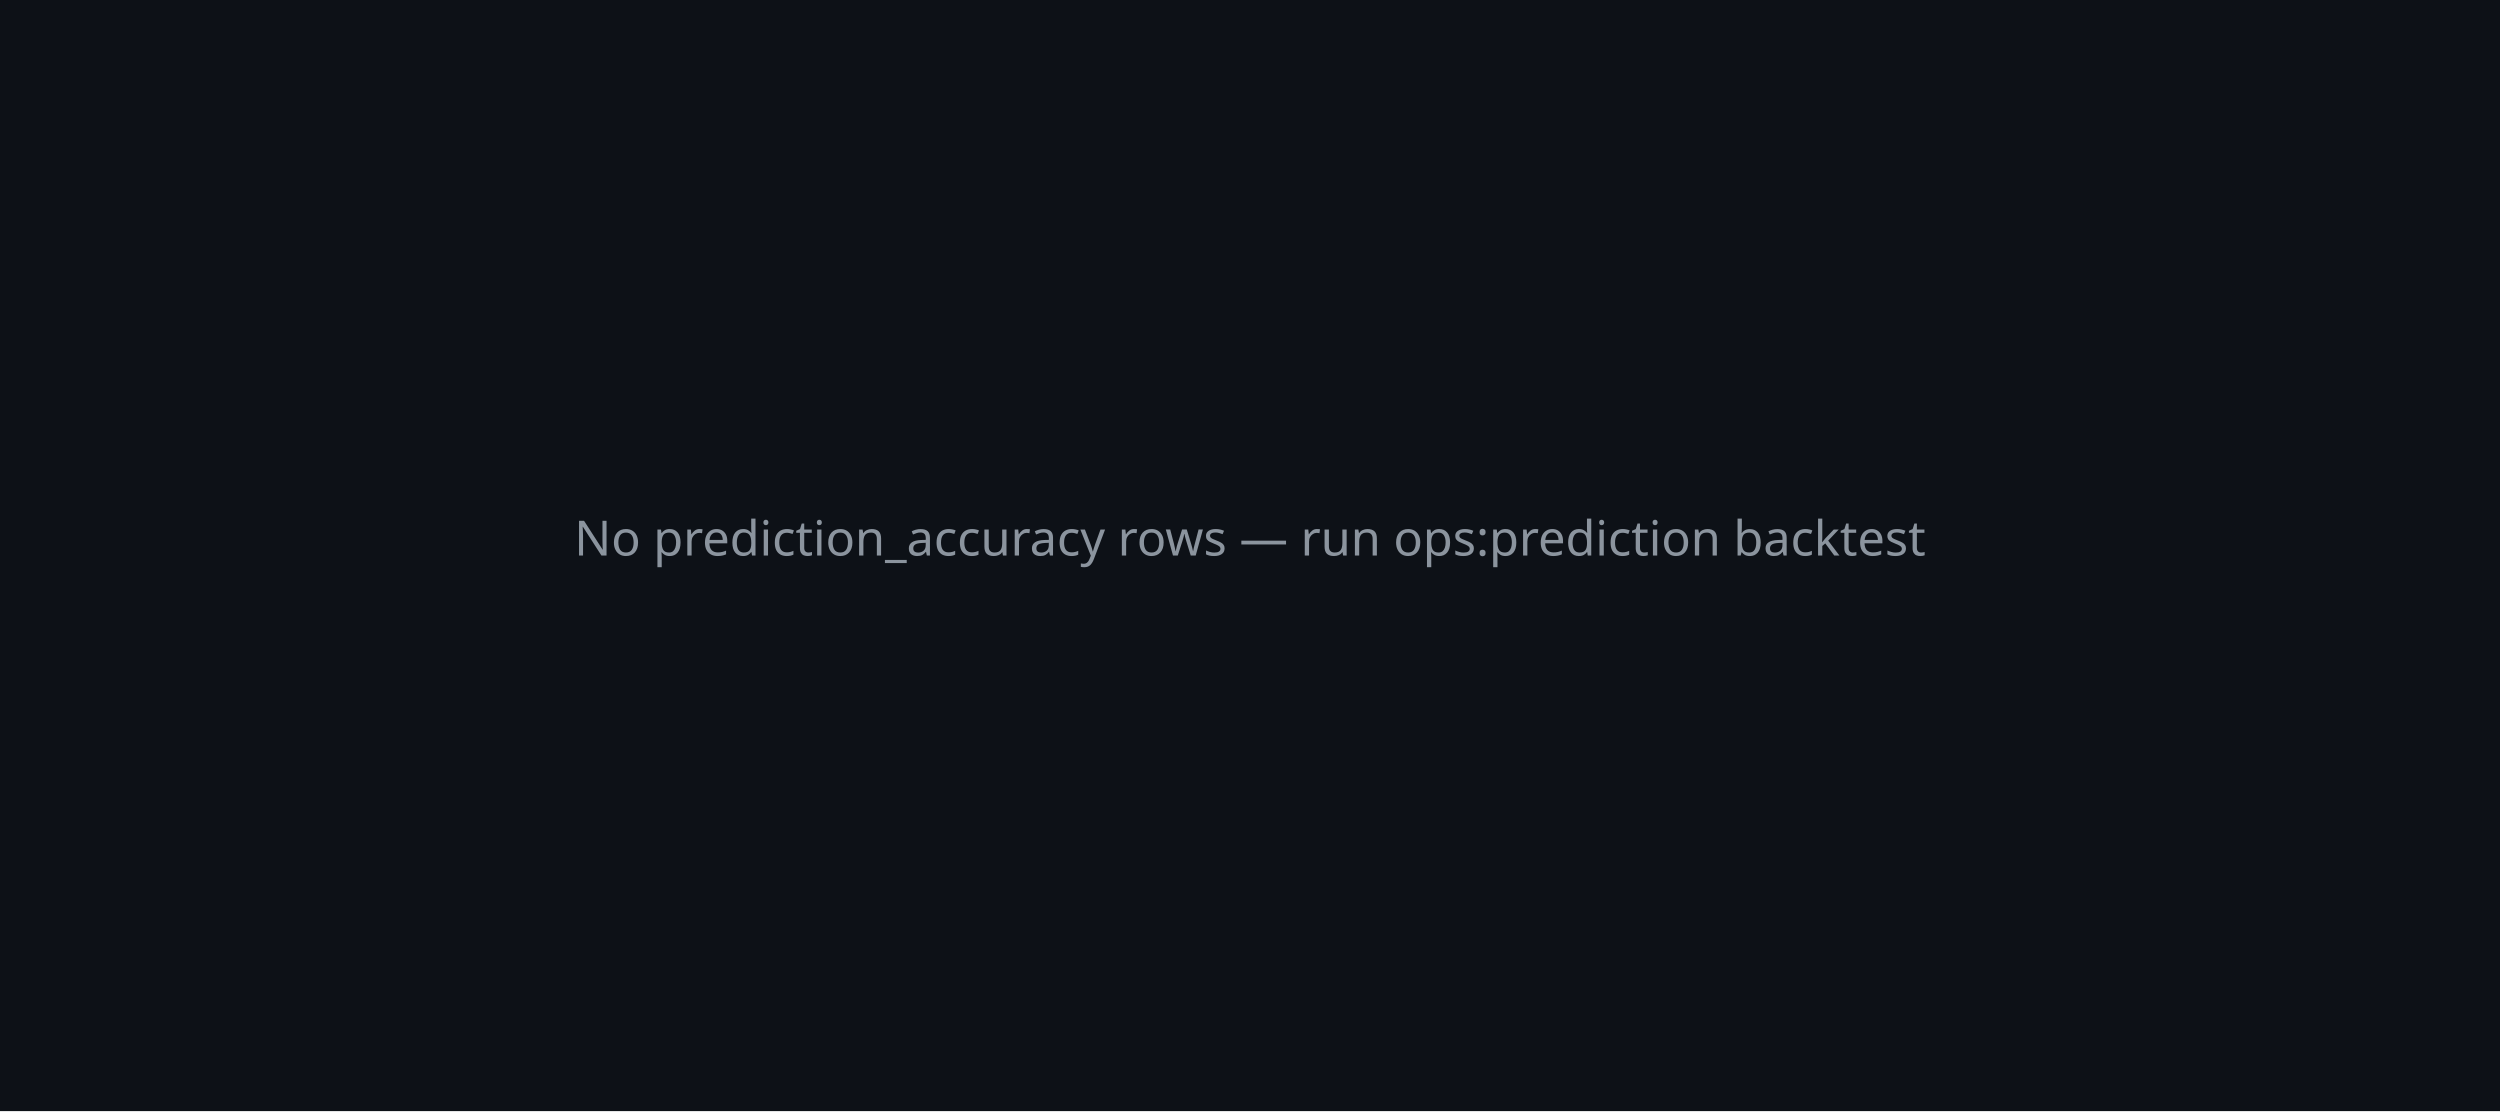
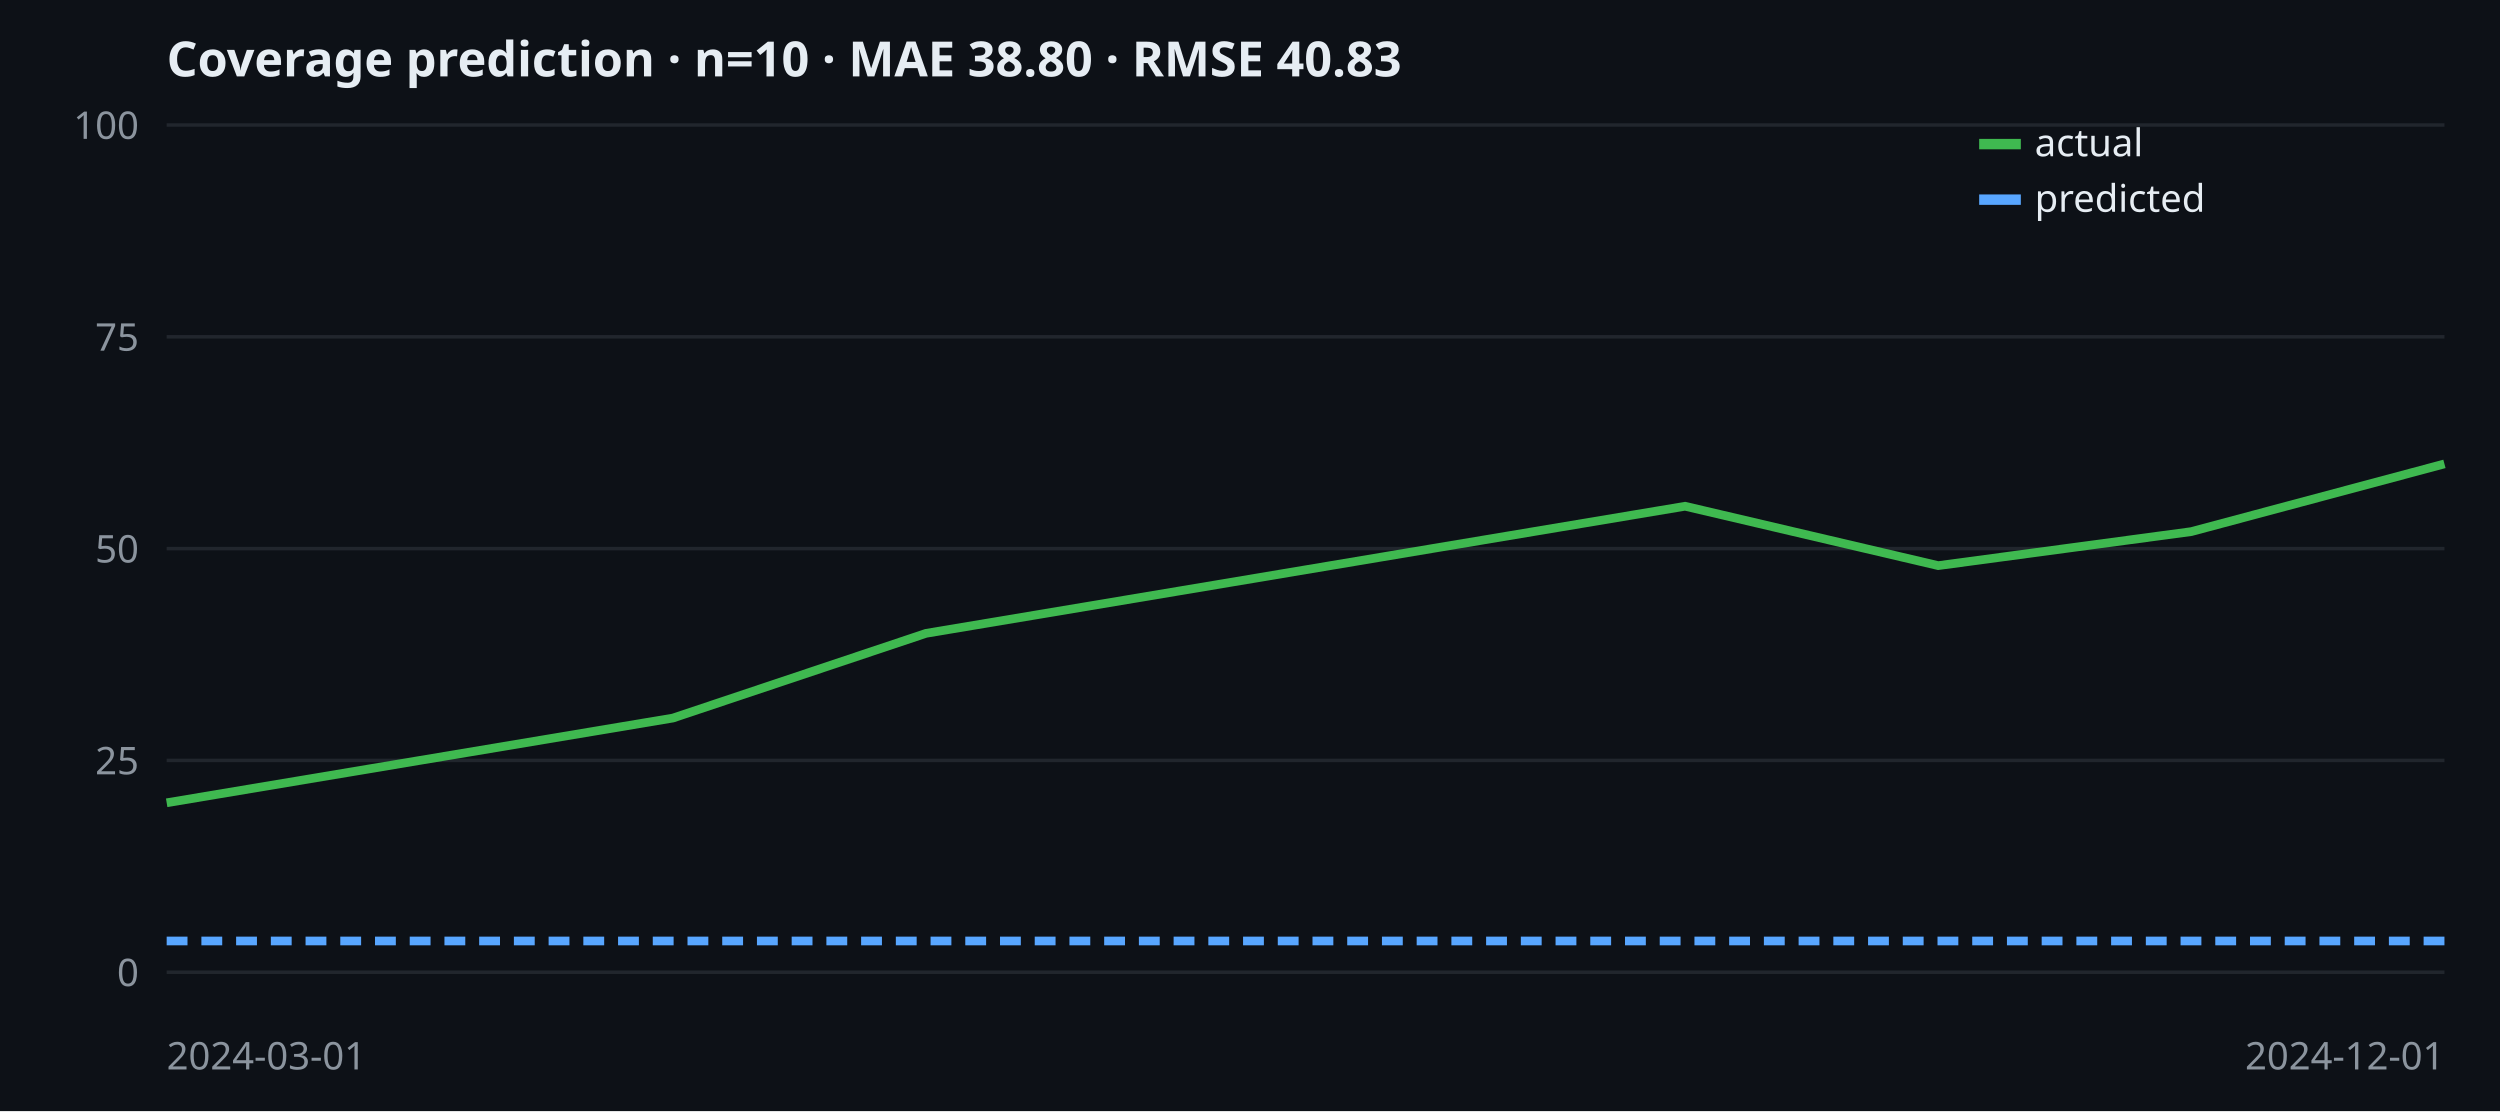
<svg xmlns="http://www.w3.org/2000/svg" width="720" height="320" viewBox="0 0 720 320">
  <rect width="100%" height="100%" fill="#0d1117" />
-   <text x="360" y="160" fill="#8b949e" font-family="ui-sans-serif,system-ui" font-size="14" text-anchor="middle">No prediction_accuracy rows — run ops:prediction backtest</text>
+   <text x="48" y="22" fill="#e6edf3" font-family="ui-sans-serif,system-ui" font-size="14" font-weight="600">Coverage prediction · n=10 · MAE 38.80 · RMSE 40.83</text>
+   <line x1="48" y1="280.0" x2="704" y2="280.0" stroke="#21262d" stroke-width="1" />
+   <text x="40" y="284.0" fill="#8b949e" font-size="11" text-anchor="end" font-family="ui-sans-serif,system-ui">0</text>
+   <line x1="48" y1="219.0" x2="704" y2="219.0" stroke="#21262d" stroke-width="1" />
+   <text x="40" y="223.0" fill="#8b949e" font-size="11" text-anchor="end" font-family="ui-sans-serif,system-ui">25</text>
+   <line x1="48" y1="158.0" x2="704" y2="158.0" stroke="#21262d" stroke-width="1" />
+   <text x="40" y="162.0" fill="#8b949e" font-size="11" text-anchor="end" font-family="ui-sans-serif,system-ui">50</text>
+   <line x1="48" y1="97.0" x2="704" y2="97.0" stroke="#21262d" stroke-width="1" />
+   <text x="40" y="101.0" fill="#8b949e" font-size="11" text-anchor="end" font-family="ui-sans-serif,system-ui">75</text>
+   <line x1="48" y1="36.0" x2="704" y2="36.0" stroke="#21262d" stroke-width="1" />
+   <text x="40" y="40.0" fill="#8b949e" font-size="11" text-anchor="end" font-family="ui-sans-serif,system-ui">100</text>
+   <path d="M48.0,231.2 L120.9,219.0 L193.8,206.8 L266.7,182.4 L339.6,170.2 L412.4,158.0 L485.3,145.8 L558.2,162.9 L631.1,153.1 L704.0,133.6" fill="none" stroke="#3fb950" stroke-width="2.5" />
+   <path d="M48.0,271.0 L120.9,271.0 L193.8,271.0 L266.7,271.0 L339.6,271.0 L412.4,271.0 L485.3,271.0 L558.2,271.0 L631.1,271.0 L704.0,271.0" fill="none" stroke="#58a6ff" stroke-width="2.5" stroke-dasharray="6 4" />
+   <text x="48" y="308" fill="#8b949e" font-size="11" font-family="ui-sans-serif,system-ui">2024-03-01</text>
+   <text x="704" y="308" fill="#8b949e" font-size="11" text-anchor="end" font-family="ui-sans-serif,system-ui">2024-12-01</text>
+   <g font-family="ui-sans-serif,system-ui" font-size="11">
+     <rect x="570" y="40" width="12" height="3" fill="#3fb950" />
+     <text x="586" y="45" fill="#e6edf3">actual</text>
+     <rect x="570" y="56" width="12" height="3" fill="#58a6ff" />
+     <text x="586" y="61" fill="#e6edf3">predicted</text>
+   </g>
</svg>
